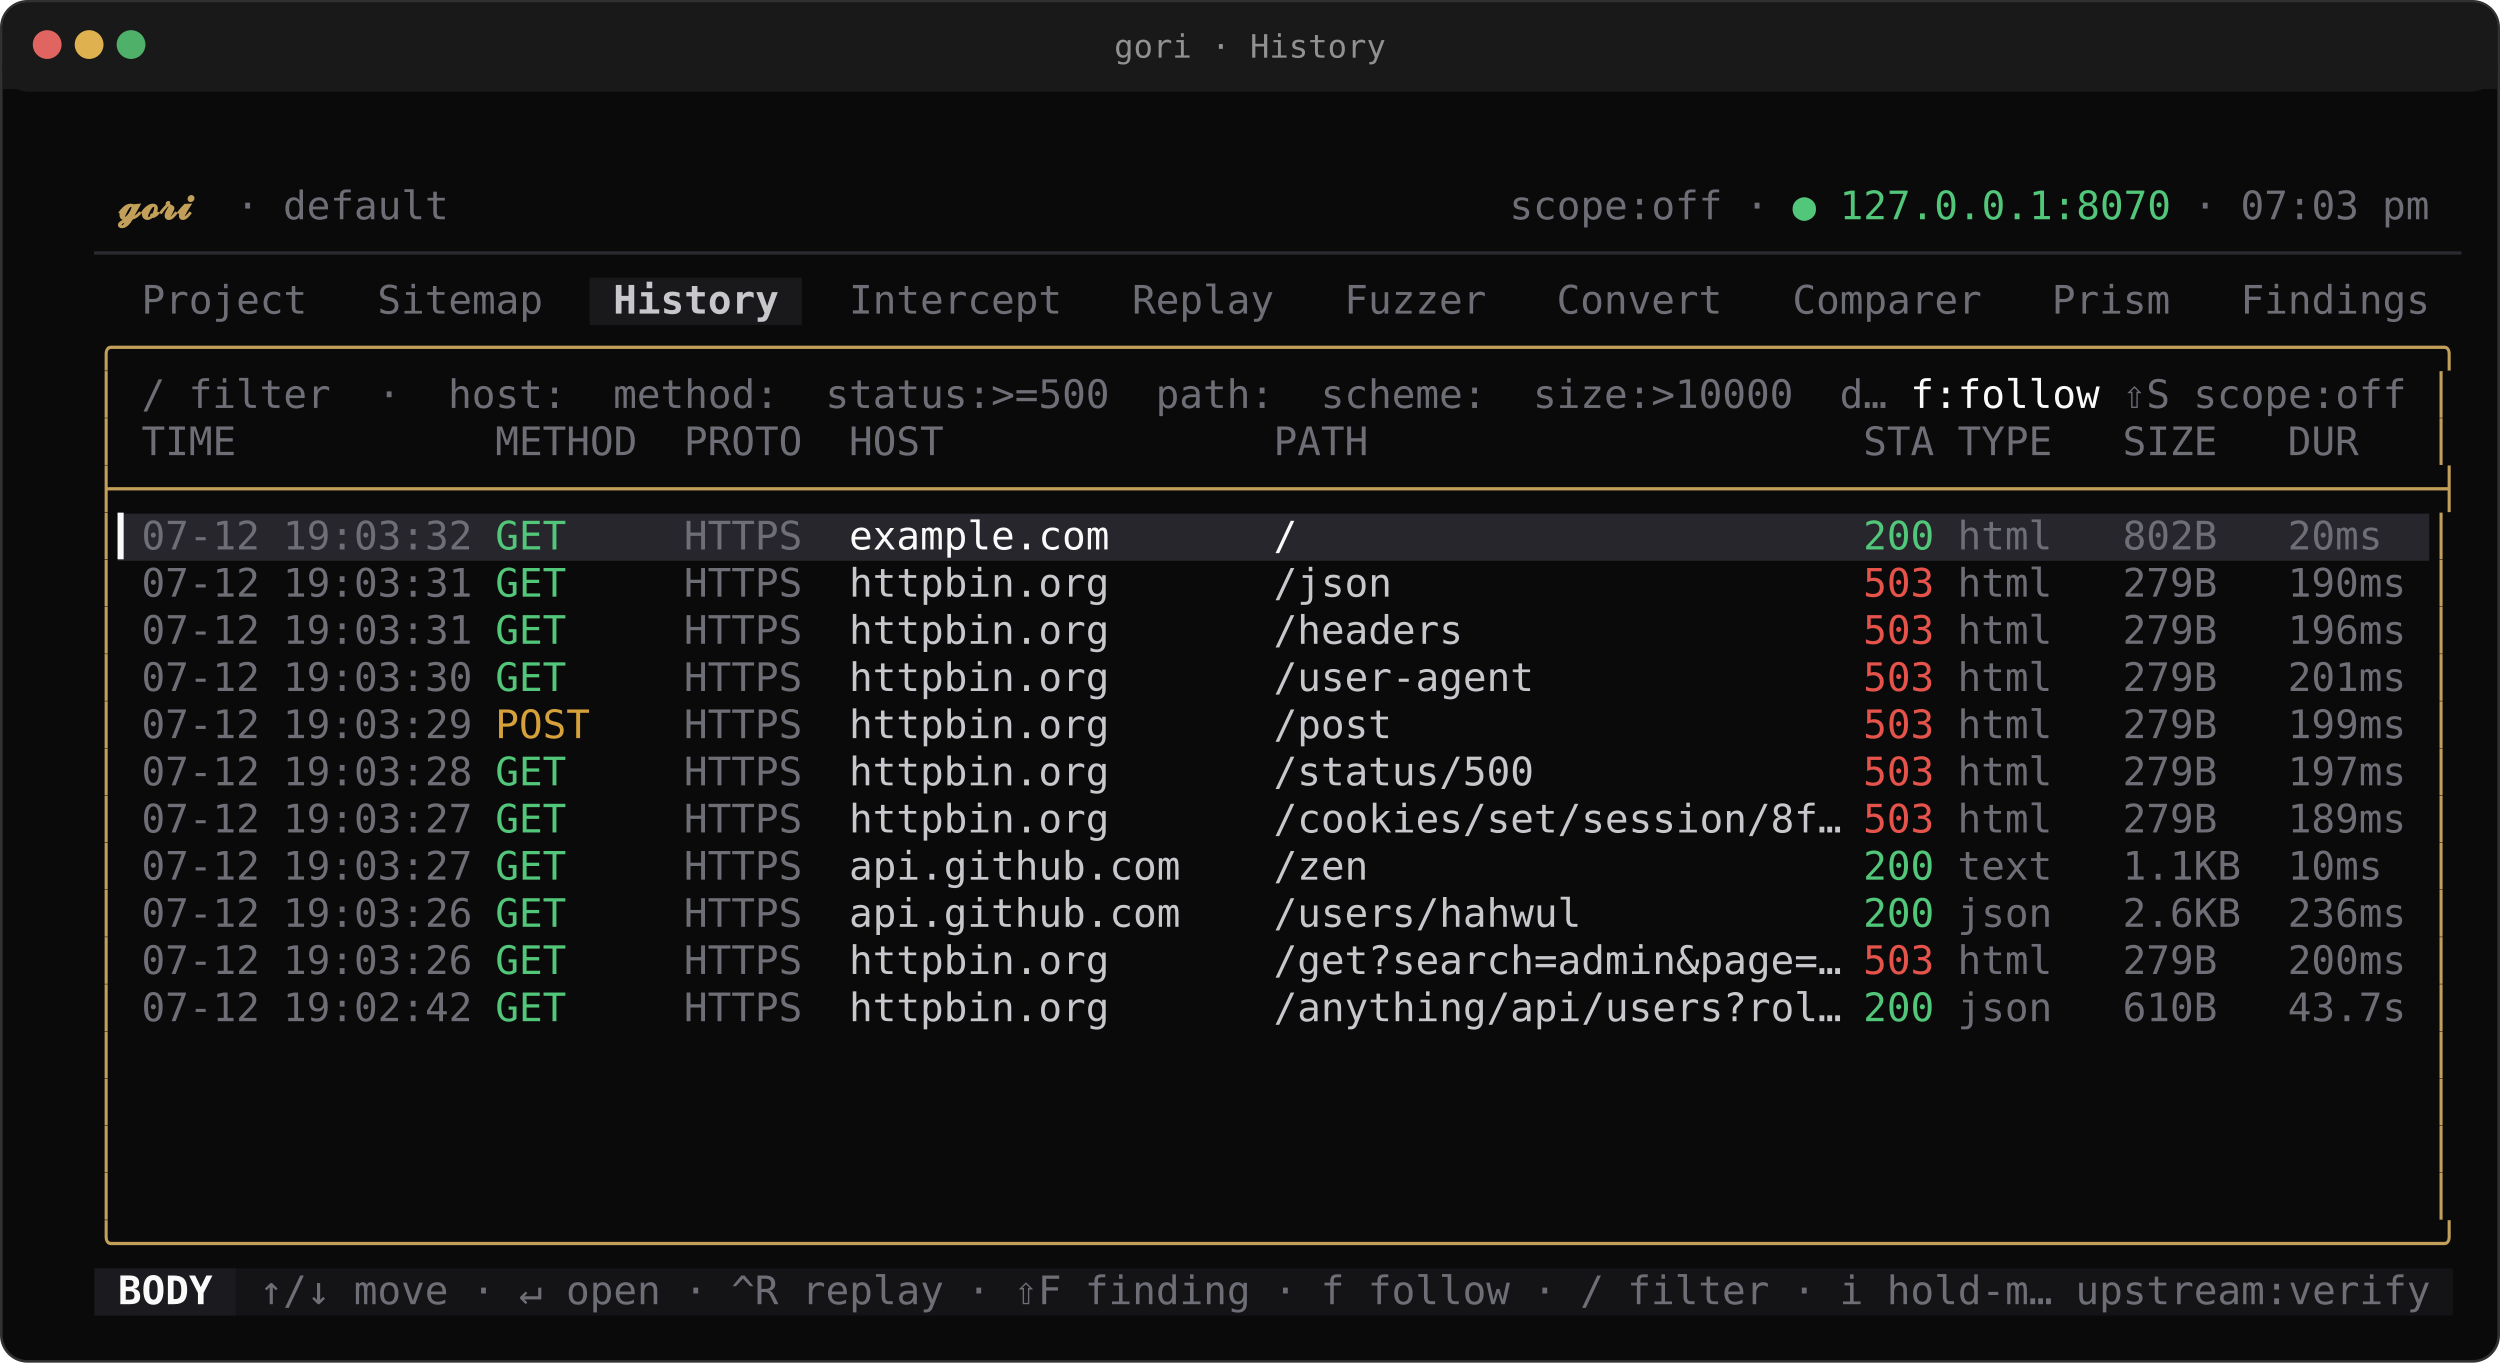
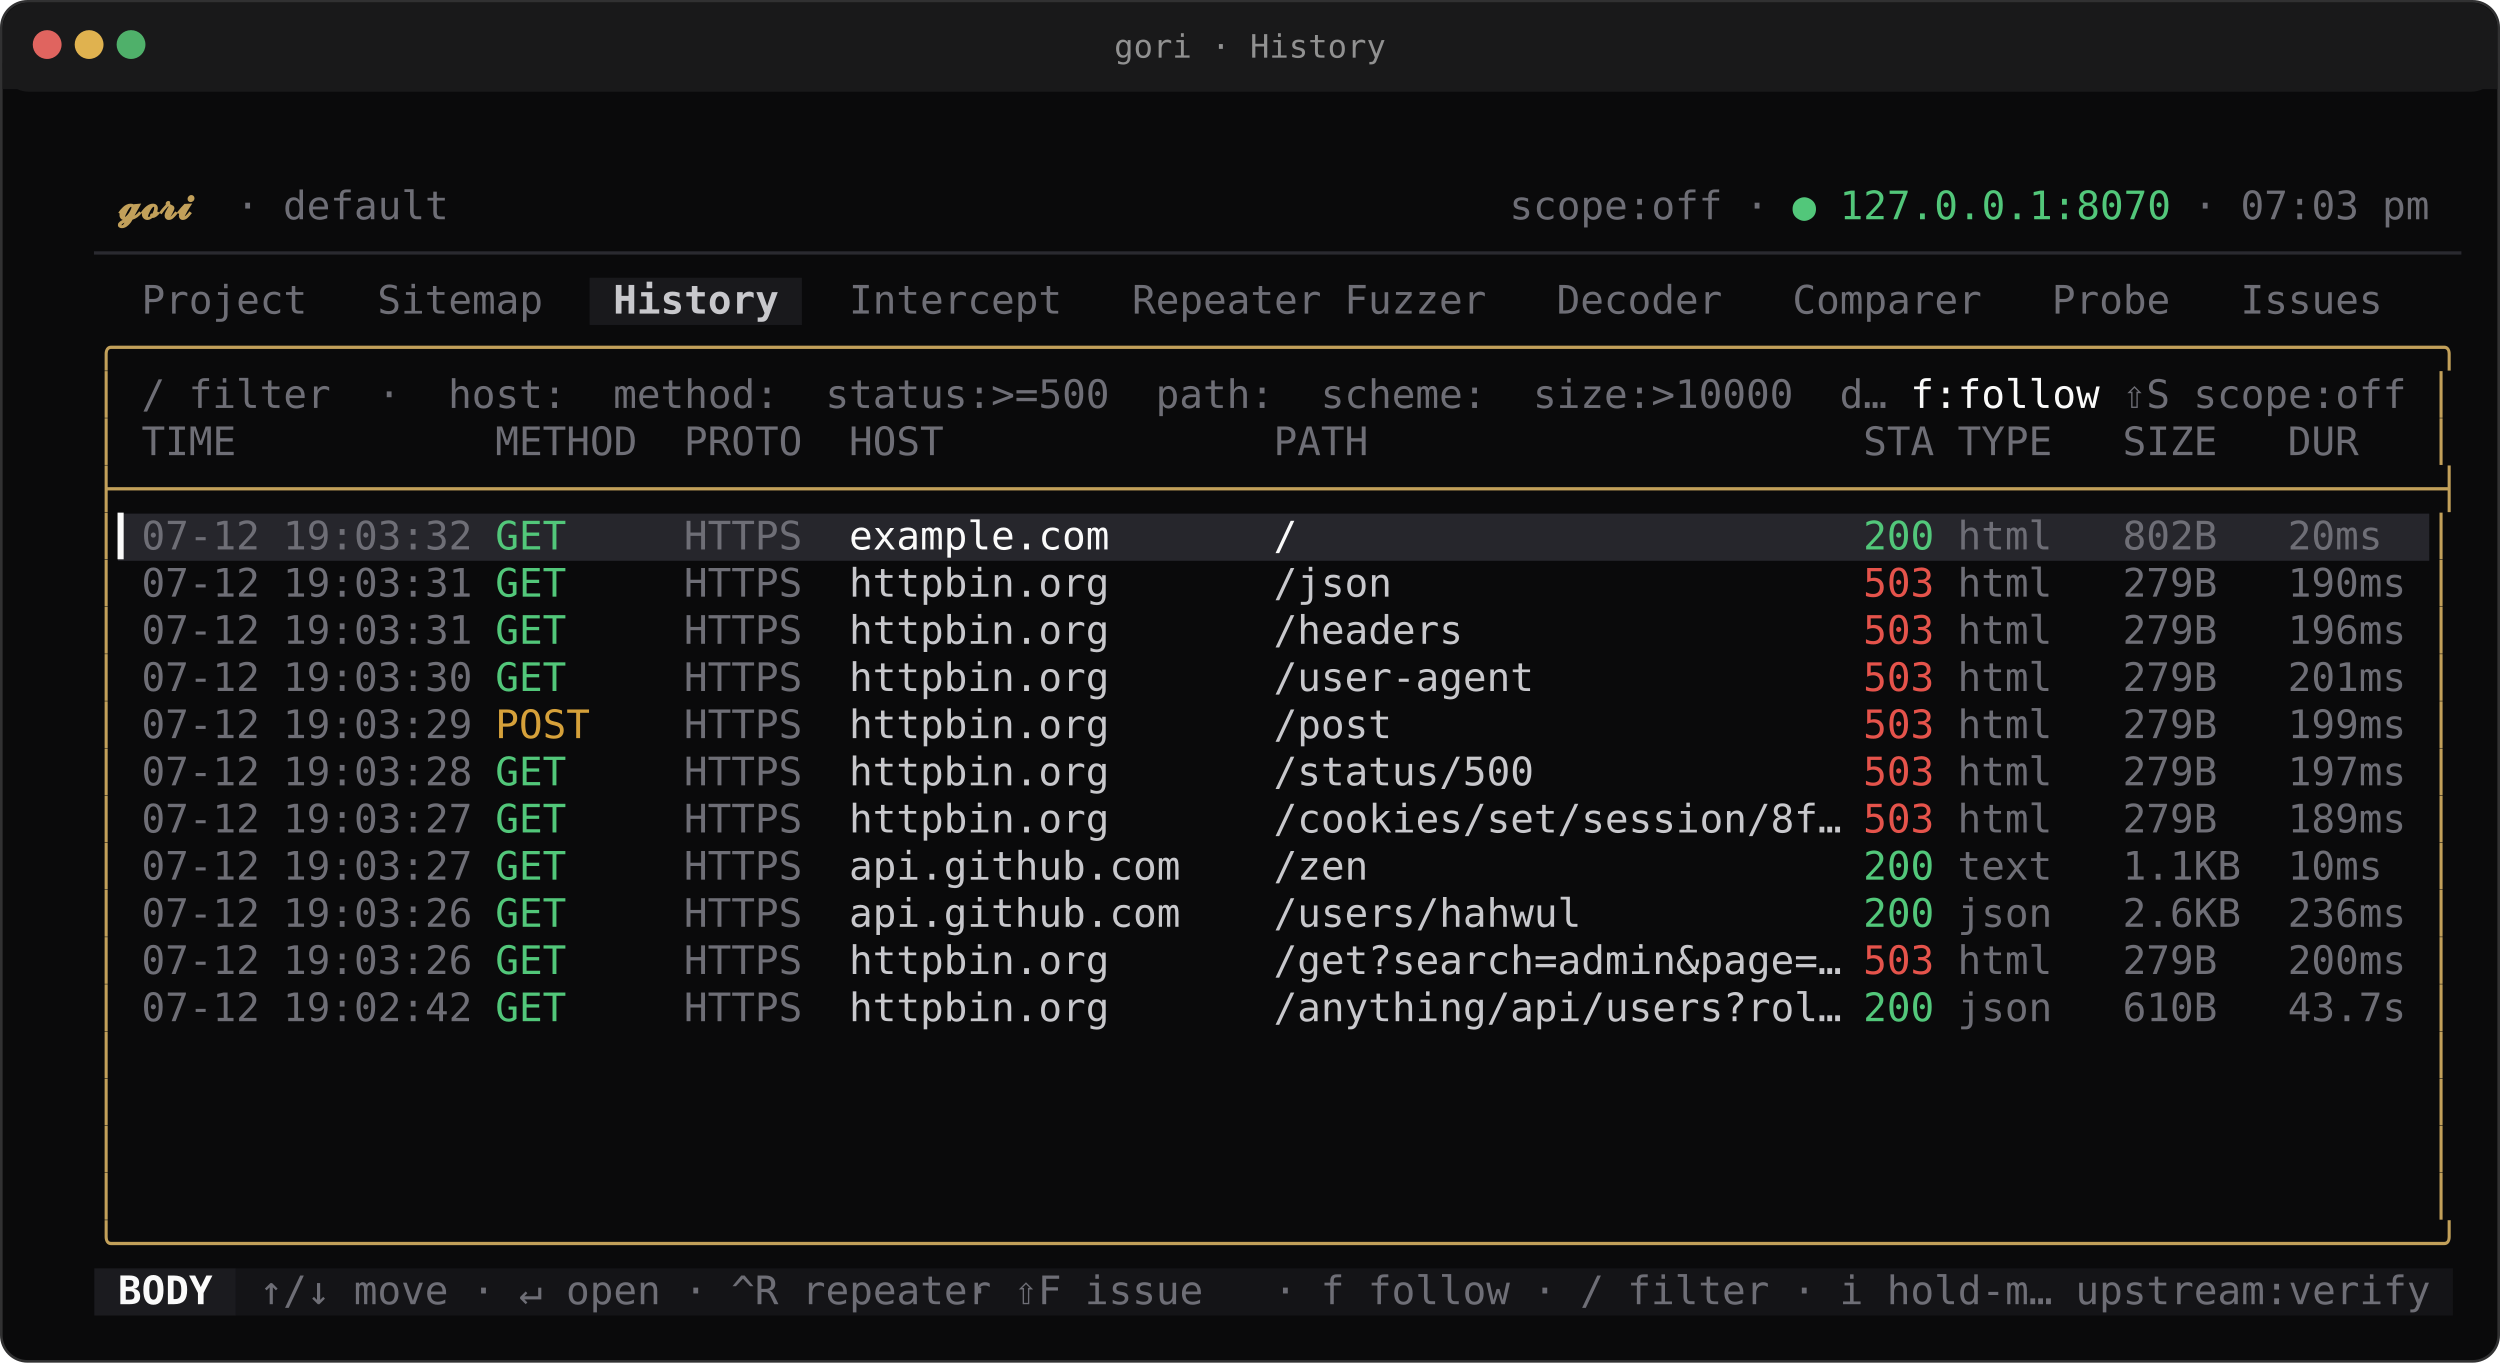
<svg xmlns="http://www.w3.org/2000/svg" width="954" height="520" viewBox="0 0 954.0 520.0" font-family="ui-monospace,'SF Mono','JetBrains Mono',Menlo,Consolas,monospace" font-size="15.0px" role="img" aria-label="gori · History">
  <rect x="0.5" y="0.5" width="953.0" height="519.0" rx="10" ry="10" fill="#0a0a0b" stroke="#313132" stroke-width="1" />
  <rect x="1" y="1" width="952.0" height="34.0" rx="10" ry="10" fill="#19191a" />
  <rect x="1" y="24.0" width="952.0" height="10" fill="#19191a" />
  <circle cx="18.0" cy="17.0" r="5.5" fill="#e0645f" />
  <circle cx="34.0" cy="17.0" r="5.5" fill="#e0b24f" />
  <circle cx="50.0" cy="17.0" r="5.5" fill="#4fb06a" />
  <text x="477.0" y="22.0" text-anchor="middle" fill="#919191" font-size="12.3px">gori · History</text>
  <rect x="225.00" y="106.00" width="81.00" height="18.00" fill="#19191c" />
  <rect x="45.00" y="196.00" width="882.00" height="18.00" fill="#26262c" />
  <rect x="36.00" y="484.00" width="54.00" height="18.00" fill="#1b1b1f" />
  <rect x="90.00" y="484.00" width="846.00" height="18.00" fill="#141417" />
  <text x="45.00" y="83.68" textLength="36.00" lengthAdjust="spacingAndGlyphs" fill="#c2a05a" font-weight="700" xml:space="preserve">𝓰𝓸𝓻𝓲</text>
  <text x="90.00" y="83.68" textLength="9.00" lengthAdjust="spacingAndGlyphs" fill="#6e6e76" xml:space="preserve">·</text>
  <text x="108.00" y="83.68" textLength="63.00" lengthAdjust="spacingAndGlyphs" fill="#6e6e76" xml:space="preserve">default</text>
  <text x="576.00" y="83.68" textLength="81.00" lengthAdjust="spacingAndGlyphs" fill="#6e6e76" xml:space="preserve">scope:off</text>
  <text x="666.00" y="83.68" textLength="9.00" lengthAdjust="spacingAndGlyphs" fill="#6e6e76" xml:space="preserve">·</text>
  <text x="684.00" y="83.68" textLength="9.00" lengthAdjust="spacingAndGlyphs" fill="#52c77a" xml:space="preserve">●</text>
  <text x="702.00" y="83.68" textLength="126.00" lengthAdjust="spacingAndGlyphs" fill="#52c77a" xml:space="preserve">127.0.0.1:8070</text>
  <text x="837.00" y="83.68" textLength="9.00" lengthAdjust="spacingAndGlyphs" fill="#6e6e76" xml:space="preserve">·</text>
  <text x="855.00" y="83.68" textLength="45.00" lengthAdjust="spacingAndGlyphs" fill="#6e6e76" xml:space="preserve">07:03</text>
  <text x="909.00" y="83.68" textLength="18.00" lengthAdjust="spacingAndGlyphs" fill="#6e6e76" xml:space="preserve">pm</text>
  <text x="36.00" y="101.68" textLength="900.00" lengthAdjust="spacingAndGlyphs" fill="#2a2a30" xml:space="preserve">────────────────────────────────────────────────────────────────────────────────────────────────────</text>
  <text x="54.00" y="119.68" textLength="63.00" lengthAdjust="spacingAndGlyphs" fill="#6e6e76" xml:space="preserve">Project</text>
  <text x="144.00" y="119.68" textLength="63.00" lengthAdjust="spacingAndGlyphs" fill="#6e6e76" xml:space="preserve">Sitemap</text>
  <text x="234.00" y="119.68" textLength="63.00" lengthAdjust="spacingAndGlyphs" fill="#c8c8cc" font-weight="700" xml:space="preserve">History</text>
  <text x="324.00" y="119.68" textLength="81.00" lengthAdjust="spacingAndGlyphs" fill="#6e6e76" xml:space="preserve">Intercept</text>
-   <text x="432.00" y="119.68" textLength="54.00" lengthAdjust="spacingAndGlyphs" fill="#6e6e76" xml:space="preserve">Replay</text>
+   <text x="432.00" y="119.68" textLength="54.00" lengthAdjust="spacingAndGlyphs" fill="#6e6e76" xml:space="preserve">Repeater</text>
  <text x="513.00" y="119.68" textLength="54.00" lengthAdjust="spacingAndGlyphs" fill="#6e6e76" xml:space="preserve">Fuzzer</text>
-   <text x="594.00" y="119.68" textLength="63.00" lengthAdjust="spacingAndGlyphs" fill="#6e6e76" xml:space="preserve">Convert</text>
+   <text x="594.00" y="119.68" textLength="63.00" lengthAdjust="spacingAndGlyphs" fill="#6e6e76" xml:space="preserve">Decoder</text>
  <text x="684.00" y="119.68" textLength="72.00" lengthAdjust="spacingAndGlyphs" fill="#6e6e76" xml:space="preserve">Comparer</text>
-   <text x="783.00" y="119.68" textLength="45.00" lengthAdjust="spacingAndGlyphs" fill="#6e6e76" xml:space="preserve">Prism</text>
-   <text x="855.00" y="119.68" textLength="72.00" lengthAdjust="spacingAndGlyphs" fill="#6e6e76" xml:space="preserve">Findings</text>
+   <text x="783.00" y="119.68" textLength="45.00" lengthAdjust="spacingAndGlyphs" fill="#6e6e76" xml:space="preserve">Probe</text>
+   <text x="855.00" y="119.68" textLength="72.00" lengthAdjust="spacingAndGlyphs" fill="#6e6e76" xml:space="preserve">Issues</text>
  <text x="36.00" y="137.68" textLength="900.00" lengthAdjust="spacingAndGlyphs" fill="#c2a05a" xml:space="preserve">╭──────────────────────────────────────────────────────────────────────────────────────────────────╮</text>
  <text x="36.00" y="155.68" textLength="9.00" lengthAdjust="spacingAndGlyphs" fill="#c2a05a" xml:space="preserve">│</text>
  <text x="54.00" y="155.68" textLength="9.00" lengthAdjust="spacingAndGlyphs" fill="#6e6e76" xml:space="preserve">/</text>
  <text x="72.00" y="155.68" textLength="54.00" lengthAdjust="spacingAndGlyphs" fill="#6e6e76" xml:space="preserve">filter</text>
  <text x="144.00" y="155.68" textLength="9.00" lengthAdjust="spacingAndGlyphs" fill="#6e6e76" xml:space="preserve">·</text>
  <text x="171.00" y="155.68" textLength="45.00" lengthAdjust="spacingAndGlyphs" fill="#6e6e76" xml:space="preserve">host:</text>
  <text x="234.00" y="155.68" textLength="63.00" lengthAdjust="spacingAndGlyphs" fill="#6e6e76" xml:space="preserve">method:</text>
  <text x="315.00" y="155.68" textLength="108.00" lengthAdjust="spacingAndGlyphs" fill="#6e6e76" xml:space="preserve">status:&gt;=500</text>
  <text x="441.00" y="155.68" textLength="45.00" lengthAdjust="spacingAndGlyphs" fill="#6e6e76" xml:space="preserve">path:</text>
  <text x="504.00" y="155.68" textLength="63.00" lengthAdjust="spacingAndGlyphs" fill="#6e6e76" xml:space="preserve">scheme:</text>
  <text x="585.00" y="155.68" textLength="99.00" lengthAdjust="spacingAndGlyphs" fill="#6e6e76" xml:space="preserve">size:&gt;10000</text>
  <text x="702.00" y="155.68" textLength="18.00" lengthAdjust="spacingAndGlyphs" fill="#6e6e76" xml:space="preserve">d…</text>
  <text x="729.00" y="155.68" textLength="72.00" lengthAdjust="spacingAndGlyphs" fill="#fafafa" xml:space="preserve">f:follow</text>
  <text x="810.00" y="155.68" textLength="18.00" lengthAdjust="spacingAndGlyphs" fill="#6e6e76" xml:space="preserve">⇧S</text>
  <text x="837.00" y="155.68" textLength="81.00" lengthAdjust="spacingAndGlyphs" fill="#6e6e76" xml:space="preserve">scope:off</text>
  <text x="927.00" y="155.68" textLength="9.00" lengthAdjust="spacingAndGlyphs" fill="#c2a05a" xml:space="preserve">│</text>
  <text x="36.00" y="173.68" textLength="9.00" lengthAdjust="spacingAndGlyphs" fill="#c2a05a" xml:space="preserve">│</text>
  <text x="54.00" y="173.68" textLength="36.00" lengthAdjust="spacingAndGlyphs" fill="#6e6e76" xml:space="preserve">TIME</text>
  <text x="189.00" y="173.68" textLength="54.00" lengthAdjust="spacingAndGlyphs" fill="#6e6e76" xml:space="preserve">METHOD</text>
  <text x="261.00" y="173.68" textLength="45.00" lengthAdjust="spacingAndGlyphs" fill="#6e6e76" xml:space="preserve">PROTO</text>
  <text x="324.00" y="173.68" textLength="36.00" lengthAdjust="spacingAndGlyphs" fill="#6e6e76" xml:space="preserve">HOST</text>
  <text x="486.00" y="173.68" textLength="36.00" lengthAdjust="spacingAndGlyphs" fill="#6e6e76" xml:space="preserve">PATH</text>
  <text x="711.00" y="173.68" textLength="27.00" lengthAdjust="spacingAndGlyphs" fill="#6e6e76" xml:space="preserve">STA</text>
  <text x="747.00" y="173.68" textLength="36.00" lengthAdjust="spacingAndGlyphs" fill="#6e6e76" xml:space="preserve">TYPE</text>
  <text x="810.00" y="173.68" textLength="36.00" lengthAdjust="spacingAndGlyphs" fill="#6e6e76" xml:space="preserve">SIZE</text>
  <text x="873.00" y="173.68" textLength="27.00" lengthAdjust="spacingAndGlyphs" fill="#6e6e76" xml:space="preserve">DUR</text>
  <text x="927.00" y="173.68" textLength="9.00" lengthAdjust="spacingAndGlyphs" fill="#c2a05a" xml:space="preserve">│</text>
  <text x="36.00" y="191.68" textLength="900.00" lengthAdjust="spacingAndGlyphs" fill="#c2a05a" xml:space="preserve">├──────────────────────────────────────────────────────────────────────────────────────────────────┤</text>
  <text x="36.00" y="209.68" textLength="9.00" lengthAdjust="spacingAndGlyphs" fill="#c2a05a" xml:space="preserve">│</text>
  <text x="45.00" y="209.68" textLength="9.00" lengthAdjust="spacingAndGlyphs" fill="#fafafa" xml:space="preserve">▎</text>
  <text x="54.00" y="209.68" textLength="45.00" lengthAdjust="spacingAndGlyphs" fill="#6e6e76" xml:space="preserve">07-12</text>
  <text x="108.00" y="209.68" textLength="72.00" lengthAdjust="spacingAndGlyphs" fill="#6e6e76" xml:space="preserve">19:03:32</text>
  <text x="189.00" y="209.68" textLength="27.00" lengthAdjust="spacingAndGlyphs" fill="#52c77a" xml:space="preserve">GET</text>
  <text x="261.00" y="209.68" textLength="45.00" lengthAdjust="spacingAndGlyphs" fill="#6e6e76" xml:space="preserve">HTTPS</text>
  <text x="324.00" y="209.68" textLength="99.00" lengthAdjust="spacingAndGlyphs" fill="#fafafa" xml:space="preserve">example.com</text>
  <text x="486.00" y="209.68" textLength="9.00" lengthAdjust="spacingAndGlyphs" fill="#fafafa" xml:space="preserve">/</text>
  <text x="711.00" y="209.68" textLength="27.00" lengthAdjust="spacingAndGlyphs" fill="#52c77a" xml:space="preserve">200</text>
  <text x="747.00" y="209.68" textLength="36.00" lengthAdjust="spacingAndGlyphs" fill="#6e6e76" xml:space="preserve">html</text>
  <text x="810.00" y="209.68" textLength="36.00" lengthAdjust="spacingAndGlyphs" fill="#6e6e76" xml:space="preserve">802B</text>
  <text x="873.00" y="209.68" textLength="36.00" lengthAdjust="spacingAndGlyphs" fill="#6e6e76" xml:space="preserve">20ms</text>
  <text x="927.00" y="209.68" textLength="9.00" lengthAdjust="spacingAndGlyphs" fill="#c2a05a" xml:space="preserve">│</text>
  <text x="36.00" y="227.68" textLength="9.00" lengthAdjust="spacingAndGlyphs" fill="#c2a05a" xml:space="preserve">│</text>
  <text x="54.00" y="227.68" textLength="45.00" lengthAdjust="spacingAndGlyphs" fill="#6e6e76" xml:space="preserve">07-12</text>
  <text x="108.00" y="227.68" textLength="72.00" lengthAdjust="spacingAndGlyphs" fill="#6e6e76" xml:space="preserve">19:03:31</text>
  <text x="189.00" y="227.68" textLength="27.00" lengthAdjust="spacingAndGlyphs" fill="#52c77a" xml:space="preserve">GET</text>
  <text x="261.00" y="227.68" textLength="45.00" lengthAdjust="spacingAndGlyphs" fill="#6e6e76" xml:space="preserve">HTTPS</text>
  <text x="324.00" y="227.68" textLength="99.00" lengthAdjust="spacingAndGlyphs" fill="#c8c8cc" xml:space="preserve">httpbin.org</text>
  <text x="486.00" y="227.68" textLength="45.00" lengthAdjust="spacingAndGlyphs" fill="#c8c8cc" xml:space="preserve">/json</text>
  <text x="711.00" y="227.68" textLength="27.00" lengthAdjust="spacingAndGlyphs" fill="#e5534b" xml:space="preserve">503</text>
  <text x="747.00" y="227.68" textLength="36.00" lengthAdjust="spacingAndGlyphs" fill="#6e6e76" xml:space="preserve">html</text>
  <text x="810.00" y="227.68" textLength="36.00" lengthAdjust="spacingAndGlyphs" fill="#6e6e76" xml:space="preserve">279B</text>
  <text x="873.00" y="227.68" textLength="45.00" lengthAdjust="spacingAndGlyphs" fill="#6e6e76" xml:space="preserve">190ms</text>
  <text x="927.00" y="227.68" textLength="9.00" lengthAdjust="spacingAndGlyphs" fill="#c2a05a" xml:space="preserve">│</text>
  <text x="36.00" y="245.68" textLength="9.00" lengthAdjust="spacingAndGlyphs" fill="#c2a05a" xml:space="preserve">│</text>
  <text x="54.00" y="245.68" textLength="45.00" lengthAdjust="spacingAndGlyphs" fill="#6e6e76" xml:space="preserve">07-12</text>
  <text x="108.00" y="245.68" textLength="72.00" lengthAdjust="spacingAndGlyphs" fill="#6e6e76" xml:space="preserve">19:03:31</text>
  <text x="189.00" y="245.68" textLength="27.00" lengthAdjust="spacingAndGlyphs" fill="#52c77a" xml:space="preserve">GET</text>
  <text x="261.00" y="245.68" textLength="45.00" lengthAdjust="spacingAndGlyphs" fill="#6e6e76" xml:space="preserve">HTTPS</text>
  <text x="324.00" y="245.68" textLength="99.00" lengthAdjust="spacingAndGlyphs" fill="#c8c8cc" xml:space="preserve">httpbin.org</text>
  <text x="486.00" y="245.68" textLength="72.00" lengthAdjust="spacingAndGlyphs" fill="#c8c8cc" xml:space="preserve">/headers</text>
  <text x="711.00" y="245.68" textLength="27.00" lengthAdjust="spacingAndGlyphs" fill="#e5534b" xml:space="preserve">503</text>
  <text x="747.00" y="245.68" textLength="36.00" lengthAdjust="spacingAndGlyphs" fill="#6e6e76" xml:space="preserve">html</text>
  <text x="810.00" y="245.68" textLength="36.00" lengthAdjust="spacingAndGlyphs" fill="#6e6e76" xml:space="preserve">279B</text>
  <text x="873.00" y="245.68" textLength="45.00" lengthAdjust="spacingAndGlyphs" fill="#6e6e76" xml:space="preserve">196ms</text>
  <text x="927.00" y="245.68" textLength="9.00" lengthAdjust="spacingAndGlyphs" fill="#c2a05a" xml:space="preserve">│</text>
  <text x="36.00" y="263.68" textLength="9.00" lengthAdjust="spacingAndGlyphs" fill="#c2a05a" xml:space="preserve">│</text>
  <text x="54.00" y="263.68" textLength="45.00" lengthAdjust="spacingAndGlyphs" fill="#6e6e76" xml:space="preserve">07-12</text>
  <text x="108.00" y="263.68" textLength="72.00" lengthAdjust="spacingAndGlyphs" fill="#6e6e76" xml:space="preserve">19:03:30</text>
  <text x="189.00" y="263.68" textLength="27.00" lengthAdjust="spacingAndGlyphs" fill="#52c77a" xml:space="preserve">GET</text>
  <text x="261.00" y="263.68" textLength="45.00" lengthAdjust="spacingAndGlyphs" fill="#6e6e76" xml:space="preserve">HTTPS</text>
  <text x="324.00" y="263.68" textLength="99.00" lengthAdjust="spacingAndGlyphs" fill="#c8c8cc" xml:space="preserve">httpbin.org</text>
  <text x="486.00" y="263.68" textLength="99.00" lengthAdjust="spacingAndGlyphs" fill="#c8c8cc" xml:space="preserve">/user-agent</text>
  <text x="711.00" y="263.68" textLength="27.00" lengthAdjust="spacingAndGlyphs" fill="#e5534b" xml:space="preserve">503</text>
  <text x="747.00" y="263.68" textLength="36.00" lengthAdjust="spacingAndGlyphs" fill="#6e6e76" xml:space="preserve">html</text>
  <text x="810.00" y="263.68" textLength="36.00" lengthAdjust="spacingAndGlyphs" fill="#6e6e76" xml:space="preserve">279B</text>
  <text x="873.00" y="263.68" textLength="45.00" lengthAdjust="spacingAndGlyphs" fill="#6e6e76" xml:space="preserve">201ms</text>
  <text x="927.00" y="263.68" textLength="9.00" lengthAdjust="spacingAndGlyphs" fill="#c2a05a" xml:space="preserve">│</text>
  <text x="36.00" y="281.68" textLength="9.00" lengthAdjust="spacingAndGlyphs" fill="#c2a05a" xml:space="preserve">│</text>
  <text x="54.00" y="281.68" textLength="45.00" lengthAdjust="spacingAndGlyphs" fill="#6e6e76" xml:space="preserve">07-12</text>
  <text x="108.00" y="281.68" textLength="72.00" lengthAdjust="spacingAndGlyphs" fill="#6e6e76" xml:space="preserve">19:03:29</text>
  <text x="189.00" y="281.68" textLength="36.00" lengthAdjust="spacingAndGlyphs" fill="#d6a13a" xml:space="preserve">POST</text>
  <text x="261.00" y="281.68" textLength="45.00" lengthAdjust="spacingAndGlyphs" fill="#6e6e76" xml:space="preserve">HTTPS</text>
  <text x="324.00" y="281.68" textLength="99.00" lengthAdjust="spacingAndGlyphs" fill="#c8c8cc" xml:space="preserve">httpbin.org</text>
  <text x="486.00" y="281.68" textLength="45.00" lengthAdjust="spacingAndGlyphs" fill="#c8c8cc" xml:space="preserve">/post</text>
  <text x="711.00" y="281.68" textLength="27.00" lengthAdjust="spacingAndGlyphs" fill="#e5534b" xml:space="preserve">503</text>
  <text x="747.00" y="281.68" textLength="36.00" lengthAdjust="spacingAndGlyphs" fill="#6e6e76" xml:space="preserve">html</text>
  <text x="810.00" y="281.68" textLength="36.00" lengthAdjust="spacingAndGlyphs" fill="#6e6e76" xml:space="preserve">279B</text>
  <text x="873.00" y="281.68" textLength="45.00" lengthAdjust="spacingAndGlyphs" fill="#6e6e76" xml:space="preserve">199ms</text>
  <text x="927.00" y="281.68" textLength="9.00" lengthAdjust="spacingAndGlyphs" fill="#c2a05a" xml:space="preserve">│</text>
  <text x="36.00" y="299.68" textLength="9.00" lengthAdjust="spacingAndGlyphs" fill="#c2a05a" xml:space="preserve">│</text>
  <text x="54.00" y="299.68" textLength="45.00" lengthAdjust="spacingAndGlyphs" fill="#6e6e76" xml:space="preserve">07-12</text>
  <text x="108.00" y="299.68" textLength="72.00" lengthAdjust="spacingAndGlyphs" fill="#6e6e76" xml:space="preserve">19:03:28</text>
  <text x="189.00" y="299.68" textLength="27.00" lengthAdjust="spacingAndGlyphs" fill="#52c77a" xml:space="preserve">GET</text>
  <text x="261.00" y="299.68" textLength="45.00" lengthAdjust="spacingAndGlyphs" fill="#6e6e76" xml:space="preserve">HTTPS</text>
  <text x="324.00" y="299.68" textLength="99.00" lengthAdjust="spacingAndGlyphs" fill="#c8c8cc" xml:space="preserve">httpbin.org</text>
  <text x="486.00" y="299.68" textLength="99.00" lengthAdjust="spacingAndGlyphs" fill="#c8c8cc" xml:space="preserve">/status/500</text>
  <text x="711.00" y="299.68" textLength="27.00" lengthAdjust="spacingAndGlyphs" fill="#e5534b" xml:space="preserve">503</text>
  <text x="747.00" y="299.68" textLength="36.00" lengthAdjust="spacingAndGlyphs" fill="#6e6e76" xml:space="preserve">html</text>
  <text x="810.00" y="299.68" textLength="36.00" lengthAdjust="spacingAndGlyphs" fill="#6e6e76" xml:space="preserve">279B</text>
  <text x="873.00" y="299.68" textLength="45.00" lengthAdjust="spacingAndGlyphs" fill="#6e6e76" xml:space="preserve">197ms</text>
  <text x="927.00" y="299.68" textLength="9.00" lengthAdjust="spacingAndGlyphs" fill="#c2a05a" xml:space="preserve">│</text>
  <text x="36.00" y="317.68" textLength="9.00" lengthAdjust="spacingAndGlyphs" fill="#c2a05a" xml:space="preserve">│</text>
  <text x="54.00" y="317.68" textLength="45.00" lengthAdjust="spacingAndGlyphs" fill="#6e6e76" xml:space="preserve">07-12</text>
  <text x="108.00" y="317.68" textLength="72.00" lengthAdjust="spacingAndGlyphs" fill="#6e6e76" xml:space="preserve">19:03:27</text>
  <text x="189.00" y="317.68" textLength="27.00" lengthAdjust="spacingAndGlyphs" fill="#52c77a" xml:space="preserve">GET</text>
  <text x="261.00" y="317.68" textLength="45.00" lengthAdjust="spacingAndGlyphs" fill="#6e6e76" xml:space="preserve">HTTPS</text>
  <text x="324.00" y="317.68" textLength="99.00" lengthAdjust="spacingAndGlyphs" fill="#c8c8cc" xml:space="preserve">httpbin.org</text>
  <text x="486.00" y="317.68" textLength="216.00" lengthAdjust="spacingAndGlyphs" fill="#c8c8cc" xml:space="preserve">/cookies/set/session/8f…</text>
  <text x="711.00" y="317.68" textLength="27.00" lengthAdjust="spacingAndGlyphs" fill="#e5534b" xml:space="preserve">503</text>
  <text x="747.00" y="317.68" textLength="36.00" lengthAdjust="spacingAndGlyphs" fill="#6e6e76" xml:space="preserve">html</text>
  <text x="810.00" y="317.68" textLength="36.00" lengthAdjust="spacingAndGlyphs" fill="#6e6e76" xml:space="preserve">279B</text>
  <text x="873.00" y="317.68" textLength="45.00" lengthAdjust="spacingAndGlyphs" fill="#6e6e76" xml:space="preserve">189ms</text>
  <text x="927.00" y="317.68" textLength="9.00" lengthAdjust="spacingAndGlyphs" fill="#c2a05a" xml:space="preserve">│</text>
  <text x="36.00" y="335.68" textLength="9.00" lengthAdjust="spacingAndGlyphs" fill="#c2a05a" xml:space="preserve">│</text>
  <text x="54.00" y="335.68" textLength="45.00" lengthAdjust="spacingAndGlyphs" fill="#6e6e76" xml:space="preserve">07-12</text>
  <text x="108.00" y="335.68" textLength="72.00" lengthAdjust="spacingAndGlyphs" fill="#6e6e76" xml:space="preserve">19:03:27</text>
  <text x="189.00" y="335.68" textLength="27.00" lengthAdjust="spacingAndGlyphs" fill="#52c77a" xml:space="preserve">GET</text>
  <text x="261.00" y="335.68" textLength="45.00" lengthAdjust="spacingAndGlyphs" fill="#6e6e76" xml:space="preserve">HTTPS</text>
  <text x="324.00" y="335.68" textLength="126.00" lengthAdjust="spacingAndGlyphs" fill="#c8c8cc" xml:space="preserve">api.github.com</text>
  <text x="486.00" y="335.68" textLength="36.00" lengthAdjust="spacingAndGlyphs" fill="#c8c8cc" xml:space="preserve">/zen</text>
  <text x="711.00" y="335.68" textLength="27.00" lengthAdjust="spacingAndGlyphs" fill="#52c77a" xml:space="preserve">200</text>
  <text x="747.00" y="335.68" textLength="36.00" lengthAdjust="spacingAndGlyphs" fill="#6e6e76" xml:space="preserve">text</text>
  <text x="810.00" y="335.68" textLength="45.00" lengthAdjust="spacingAndGlyphs" fill="#6e6e76" xml:space="preserve">1.1KB</text>
  <text x="873.00" y="335.68" textLength="36.00" lengthAdjust="spacingAndGlyphs" fill="#6e6e76" xml:space="preserve">10ms</text>
  <text x="927.00" y="335.68" textLength="9.00" lengthAdjust="spacingAndGlyphs" fill="#c2a05a" xml:space="preserve">│</text>
  <text x="36.00" y="353.68" textLength="9.00" lengthAdjust="spacingAndGlyphs" fill="#c2a05a" xml:space="preserve">│</text>
  <text x="54.00" y="353.68" textLength="45.00" lengthAdjust="spacingAndGlyphs" fill="#6e6e76" xml:space="preserve">07-12</text>
  <text x="108.00" y="353.68" textLength="72.00" lengthAdjust="spacingAndGlyphs" fill="#6e6e76" xml:space="preserve">19:03:26</text>
  <text x="189.00" y="353.68" textLength="27.00" lengthAdjust="spacingAndGlyphs" fill="#52c77a" xml:space="preserve">GET</text>
  <text x="261.00" y="353.68" textLength="45.00" lengthAdjust="spacingAndGlyphs" fill="#6e6e76" xml:space="preserve">HTTPS</text>
  <text x="324.00" y="353.68" textLength="126.00" lengthAdjust="spacingAndGlyphs" fill="#c8c8cc" xml:space="preserve">api.github.com</text>
  <text x="486.00" y="353.68" textLength="117.00" lengthAdjust="spacingAndGlyphs" fill="#c8c8cc" xml:space="preserve">/users/hahwul</text>
  <text x="711.00" y="353.68" textLength="27.00" lengthAdjust="spacingAndGlyphs" fill="#52c77a" xml:space="preserve">200</text>
  <text x="747.00" y="353.68" textLength="36.00" lengthAdjust="spacingAndGlyphs" fill="#6e6e76" xml:space="preserve">json</text>
  <text x="810.00" y="353.68" textLength="45.00" lengthAdjust="spacingAndGlyphs" fill="#6e6e76" xml:space="preserve">2.6KB</text>
  <text x="873.00" y="353.68" textLength="45.00" lengthAdjust="spacingAndGlyphs" fill="#6e6e76" xml:space="preserve">236ms</text>
  <text x="927.00" y="353.68" textLength="9.00" lengthAdjust="spacingAndGlyphs" fill="#c2a05a" xml:space="preserve">│</text>
  <text x="36.00" y="371.68" textLength="9.00" lengthAdjust="spacingAndGlyphs" fill="#c2a05a" xml:space="preserve">│</text>
  <text x="54.00" y="371.68" textLength="45.00" lengthAdjust="spacingAndGlyphs" fill="#6e6e76" xml:space="preserve">07-12</text>
  <text x="108.00" y="371.68" textLength="72.00" lengthAdjust="spacingAndGlyphs" fill="#6e6e76" xml:space="preserve">19:03:26</text>
  <text x="189.00" y="371.68" textLength="27.00" lengthAdjust="spacingAndGlyphs" fill="#52c77a" xml:space="preserve">GET</text>
  <text x="261.00" y="371.68" textLength="45.00" lengthAdjust="spacingAndGlyphs" fill="#6e6e76" xml:space="preserve">HTTPS</text>
  <text x="324.00" y="371.68" textLength="99.00" lengthAdjust="spacingAndGlyphs" fill="#c8c8cc" xml:space="preserve">httpbin.org</text>
  <text x="486.00" y="371.68" textLength="216.00" lengthAdjust="spacingAndGlyphs" fill="#c8c8cc" xml:space="preserve">/get?search=admin&amp;page=…</text>
  <text x="711.00" y="371.68" textLength="27.00" lengthAdjust="spacingAndGlyphs" fill="#e5534b" xml:space="preserve">503</text>
  <text x="747.00" y="371.68" textLength="36.00" lengthAdjust="spacingAndGlyphs" fill="#6e6e76" xml:space="preserve">html</text>
  <text x="810.00" y="371.68" textLength="36.00" lengthAdjust="spacingAndGlyphs" fill="#6e6e76" xml:space="preserve">279B</text>
  <text x="873.00" y="371.68" textLength="45.00" lengthAdjust="spacingAndGlyphs" fill="#6e6e76" xml:space="preserve">200ms</text>
  <text x="927.00" y="371.68" textLength="9.00" lengthAdjust="spacingAndGlyphs" fill="#c2a05a" xml:space="preserve">│</text>
  <text x="36.00" y="389.68" textLength="9.00" lengthAdjust="spacingAndGlyphs" fill="#c2a05a" xml:space="preserve">│</text>
  <text x="54.00" y="389.68" textLength="45.00" lengthAdjust="spacingAndGlyphs" fill="#6e6e76" xml:space="preserve">07-12</text>
  <text x="108.00" y="389.68" textLength="72.00" lengthAdjust="spacingAndGlyphs" fill="#6e6e76" xml:space="preserve">19:02:42</text>
  <text x="189.00" y="389.68" textLength="27.00" lengthAdjust="spacingAndGlyphs" fill="#52c77a" xml:space="preserve">GET</text>
  <text x="261.00" y="389.68" textLength="45.00" lengthAdjust="spacingAndGlyphs" fill="#6e6e76" xml:space="preserve">HTTPS</text>
  <text x="324.00" y="389.68" textLength="99.00" lengthAdjust="spacingAndGlyphs" fill="#c8c8cc" xml:space="preserve">httpbin.org</text>
  <text x="486.00" y="389.68" textLength="216.00" lengthAdjust="spacingAndGlyphs" fill="#c8c8cc" xml:space="preserve">/anything/api/users?rol…</text>
  <text x="711.00" y="389.68" textLength="27.00" lengthAdjust="spacingAndGlyphs" fill="#52c77a" xml:space="preserve">200</text>
  <text x="747.00" y="389.68" textLength="36.00" lengthAdjust="spacingAndGlyphs" fill="#6e6e76" xml:space="preserve">json</text>
  <text x="810.00" y="389.68" textLength="36.00" lengthAdjust="spacingAndGlyphs" fill="#6e6e76" xml:space="preserve">610B</text>
  <text x="873.00" y="389.68" textLength="45.00" lengthAdjust="spacingAndGlyphs" fill="#6e6e76" xml:space="preserve">43.7s</text>
  <text x="927.00" y="389.68" textLength="9.00" lengthAdjust="spacingAndGlyphs" fill="#c2a05a" xml:space="preserve">│</text>
  <text x="36.00" y="407.68" textLength="9.00" lengthAdjust="spacingAndGlyphs" fill="#c2a05a" xml:space="preserve">│</text>
  <text x="927.00" y="407.68" textLength="9.00" lengthAdjust="spacingAndGlyphs" fill="#c2a05a" xml:space="preserve">│</text>
  <text x="36.00" y="425.68" textLength="9.00" lengthAdjust="spacingAndGlyphs" fill="#c2a05a" xml:space="preserve">│</text>
  <text x="927.00" y="425.68" textLength="9.00" lengthAdjust="spacingAndGlyphs" fill="#c2a05a" xml:space="preserve">│</text>
  <text x="36.00" y="443.68" textLength="9.00" lengthAdjust="spacingAndGlyphs" fill="#c2a05a" xml:space="preserve">│</text>
  <text x="927.00" y="443.68" textLength="9.00" lengthAdjust="spacingAndGlyphs" fill="#c2a05a" xml:space="preserve">│</text>
  <text x="36.00" y="461.68" textLength="9.00" lengthAdjust="spacingAndGlyphs" fill="#c2a05a" xml:space="preserve">│</text>
  <text x="927.00" y="461.68" textLength="9.00" lengthAdjust="spacingAndGlyphs" fill="#c2a05a" xml:space="preserve">│</text>
  <text x="36.00" y="479.68" textLength="900.00" lengthAdjust="spacingAndGlyphs" fill="#c2a05a" xml:space="preserve">╰──────────────────────────────────────────────────────────────────────────────────────────────────╯</text>
  <text x="45.00" y="497.68" textLength="36.00" lengthAdjust="spacingAndGlyphs" fill="#fafafa" font-weight="700" xml:space="preserve">BODY</text>
  <text x="99.00" y="497.68" textLength="27.00" lengthAdjust="spacingAndGlyphs" fill="#6e6e76" xml:space="preserve">↑/↓</text>
  <text x="135.00" y="497.68" textLength="36.00" lengthAdjust="spacingAndGlyphs" fill="#6e6e76" xml:space="preserve">move</text>
  <text x="180.00" y="497.68" textLength="9.00" lengthAdjust="spacingAndGlyphs" fill="#6e6e76" xml:space="preserve">·</text>
  <text x="198.00" y="497.68" textLength="9.00" lengthAdjust="spacingAndGlyphs" fill="#6e6e76" xml:space="preserve">↵</text>
  <text x="216.00" y="497.68" textLength="36.00" lengthAdjust="spacingAndGlyphs" fill="#6e6e76" xml:space="preserve">open</text>
  <text x="261.00" y="497.68" textLength="9.00" lengthAdjust="spacingAndGlyphs" fill="#6e6e76" xml:space="preserve">·</text>
  <text x="279.00" y="497.68" textLength="18.00" lengthAdjust="spacingAndGlyphs" fill="#6e6e76" xml:space="preserve">^R</text>
-   <text x="306.00" y="497.68" textLength="54.00" lengthAdjust="spacingAndGlyphs" fill="#6e6e76" xml:space="preserve">replay</text>
+   <text x="306.00" y="497.68" textLength="54.00" lengthAdjust="spacingAndGlyphs" fill="#6e6e76" xml:space="preserve">repeater</text>
  <text x="369.00" y="497.68" textLength="9.00" lengthAdjust="spacingAndGlyphs" fill="#6e6e76" xml:space="preserve">·</text>
  <text x="387.00" y="497.68" textLength="18.00" lengthAdjust="spacingAndGlyphs" fill="#6e6e76" xml:space="preserve">⇧F</text>
-   <text x="414.00" y="497.68" textLength="63.00" lengthAdjust="spacingAndGlyphs" fill="#6e6e76" xml:space="preserve">finding</text>
+   <text x="414.00" y="497.68" textLength="63.00" lengthAdjust="spacingAndGlyphs" fill="#6e6e76" xml:space="preserve">issue</text>
  <text x="486.00" y="497.68" textLength="9.00" lengthAdjust="spacingAndGlyphs" fill="#6e6e76" xml:space="preserve">·</text>
  <text x="504.00" y="497.68" textLength="9.00" lengthAdjust="spacingAndGlyphs" fill="#6e6e76" xml:space="preserve">f</text>
  <text x="522.00" y="497.68" textLength="54.00" lengthAdjust="spacingAndGlyphs" fill="#6e6e76" xml:space="preserve">follow</text>
  <text x="585.00" y="497.68" textLength="9.00" lengthAdjust="spacingAndGlyphs" fill="#6e6e76" xml:space="preserve">·</text>
  <text x="603.00" y="497.68" textLength="9.00" lengthAdjust="spacingAndGlyphs" fill="#6e6e76" xml:space="preserve">/</text>
  <text x="621.00" y="497.68" textLength="54.00" lengthAdjust="spacingAndGlyphs" fill="#6e6e76" xml:space="preserve">filter</text>
  <text x="684.00" y="497.68" textLength="9.00" lengthAdjust="spacingAndGlyphs" fill="#6e6e76" xml:space="preserve">·</text>
  <text x="702.00" y="497.68" textLength="9.00" lengthAdjust="spacingAndGlyphs" fill="#6e6e76" xml:space="preserve">i</text>
  <text x="720.00" y="497.68" textLength="63.00" lengthAdjust="spacingAndGlyphs" fill="#6e6e76" xml:space="preserve">hold-m…</text>
  <text x="792.00" y="497.68" textLength="135.00" lengthAdjust="spacingAndGlyphs" fill="#6e6e76" xml:space="preserve">upstream:verify</text>
</svg>
